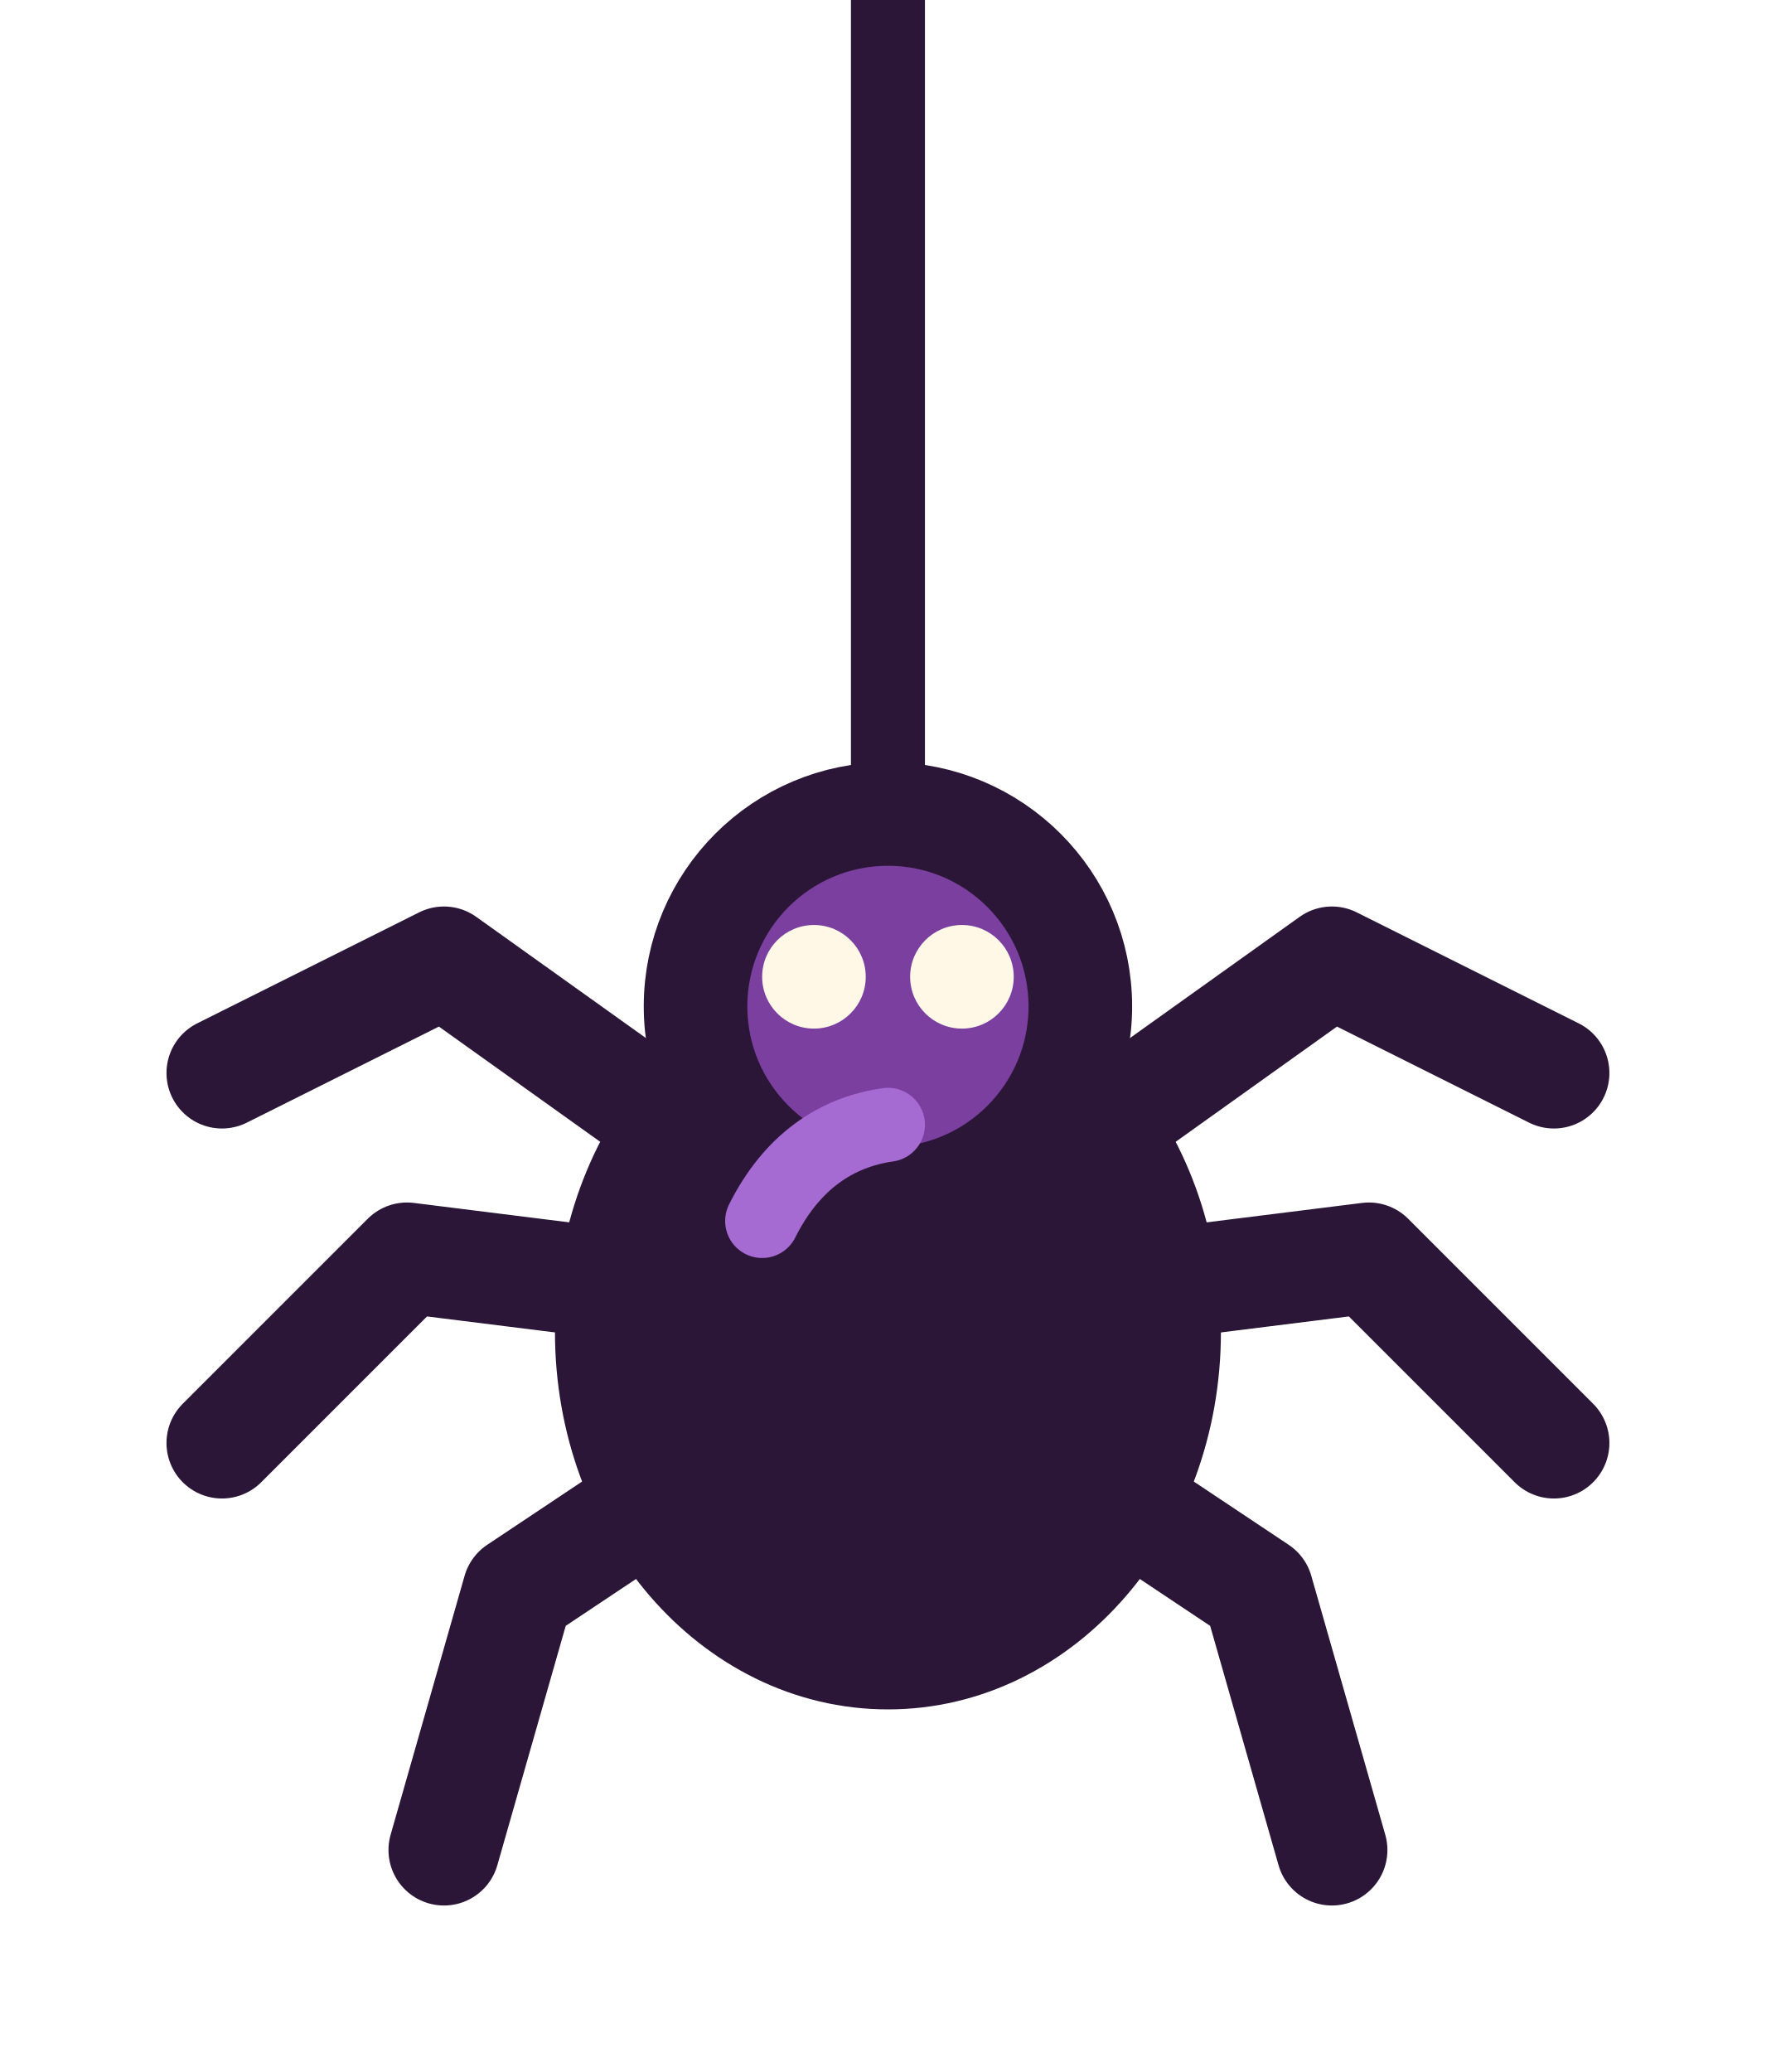
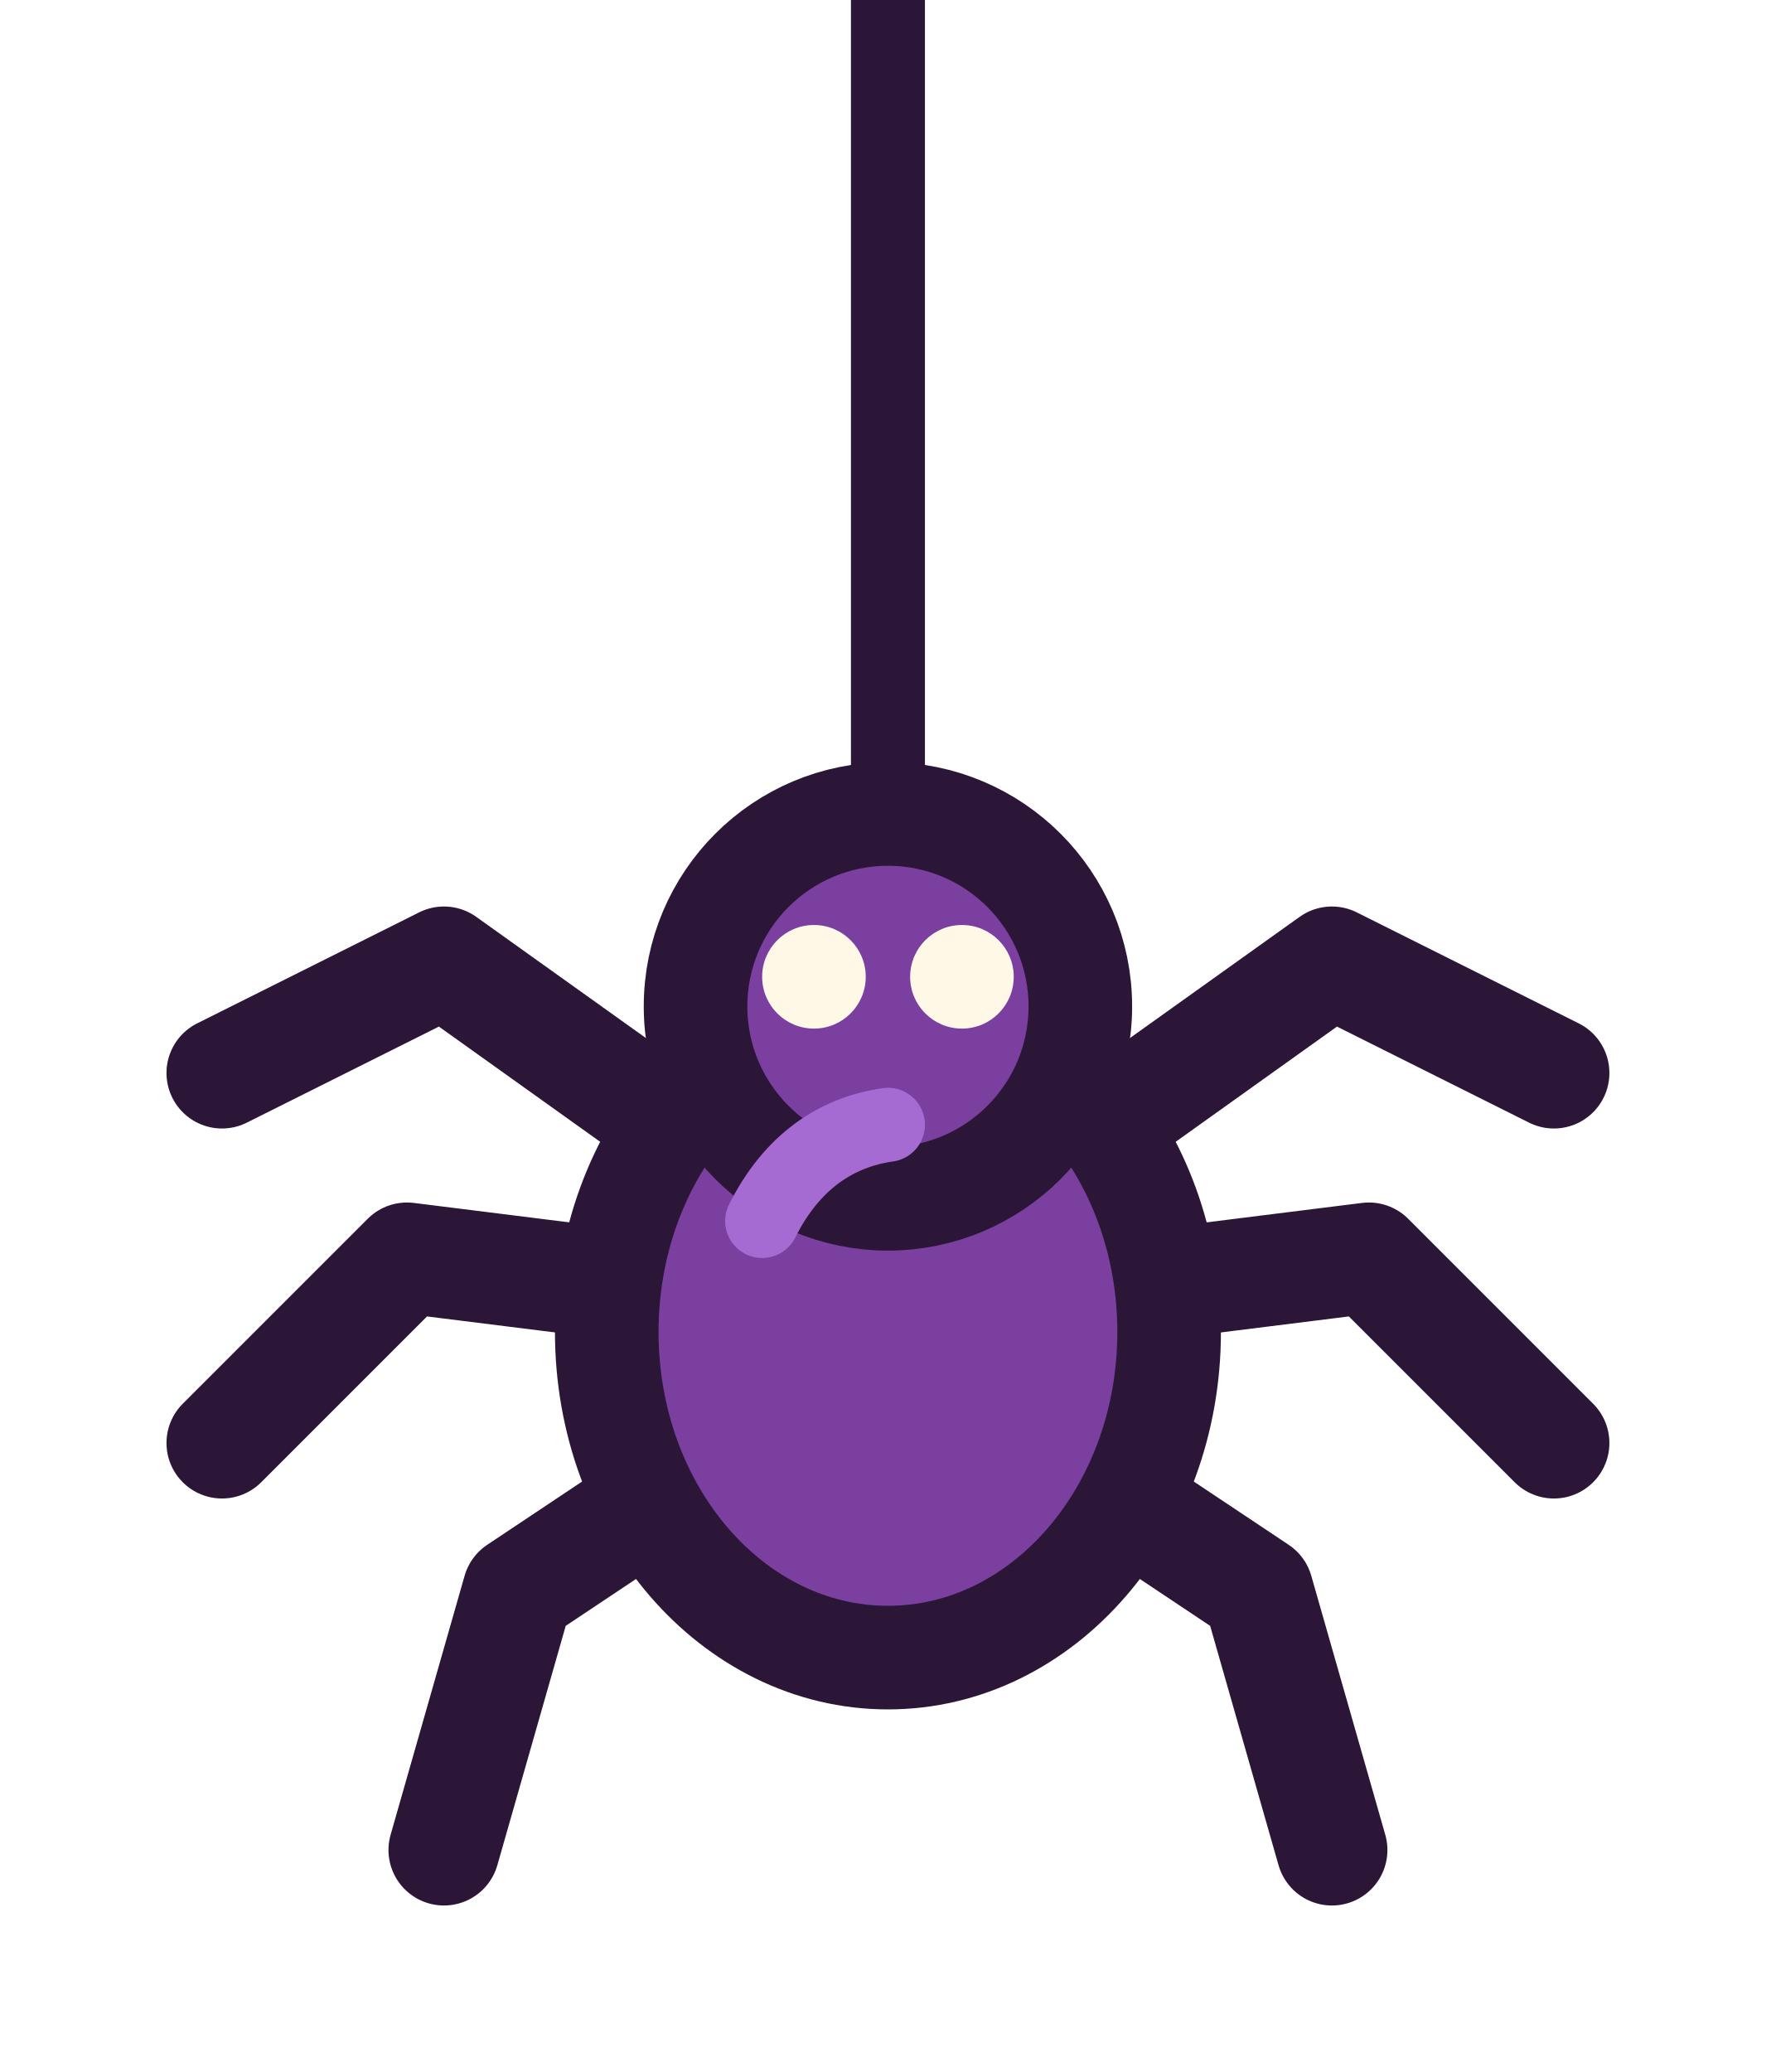
<svg xmlns="http://www.w3.org/2000/svg" viewBox="0 0 24 28">
  <path d="M12 0v13" stroke="#2b1638" stroke-width="1" />
  <g fill="none" stroke="#2b1638" stroke-width="1.5" stroke-linecap="round" stroke-linejoin="round">
    <path d="M9.5 15.5 6 13l-3 1.5M9.5 17.5 5.5 17l-2.5 2.5M10 19.5 7 21.5 6 25M14.5 15.5 18 13l3 1.5M14.5 17.5l4-.5 2.5 2.5M14 19.5l3 2 1 3.5" />
  </g>
-   <ellipse cx="12" cy="18" rx="3.8" ry="4.4" fill="#2b1638" stroke="#2b1638" stroke-width="1.4" />
+   <ellipse cx="12" cy="18" rx="3.8" ry="4.4" fill="#7b3fa0" stroke="#2b1638" stroke-width="1.4" />
  <circle cx="12" cy="13.6" r="2.6" fill="#7b3fa0" stroke="#2b1638" stroke-width="1.4" />
  <circle cx="11" cy="13.2" r=".7" fill="#fff8e7" />
  <circle cx="13" cy="13.2" r=".7" fill="#fff8e7" />
  <path d="M10.3 16.5c.4-.8 1-1.2 1.7-1.3" stroke="#a66bd3" stroke-width="1" stroke-linecap="round" fill="none" />
</svg>
